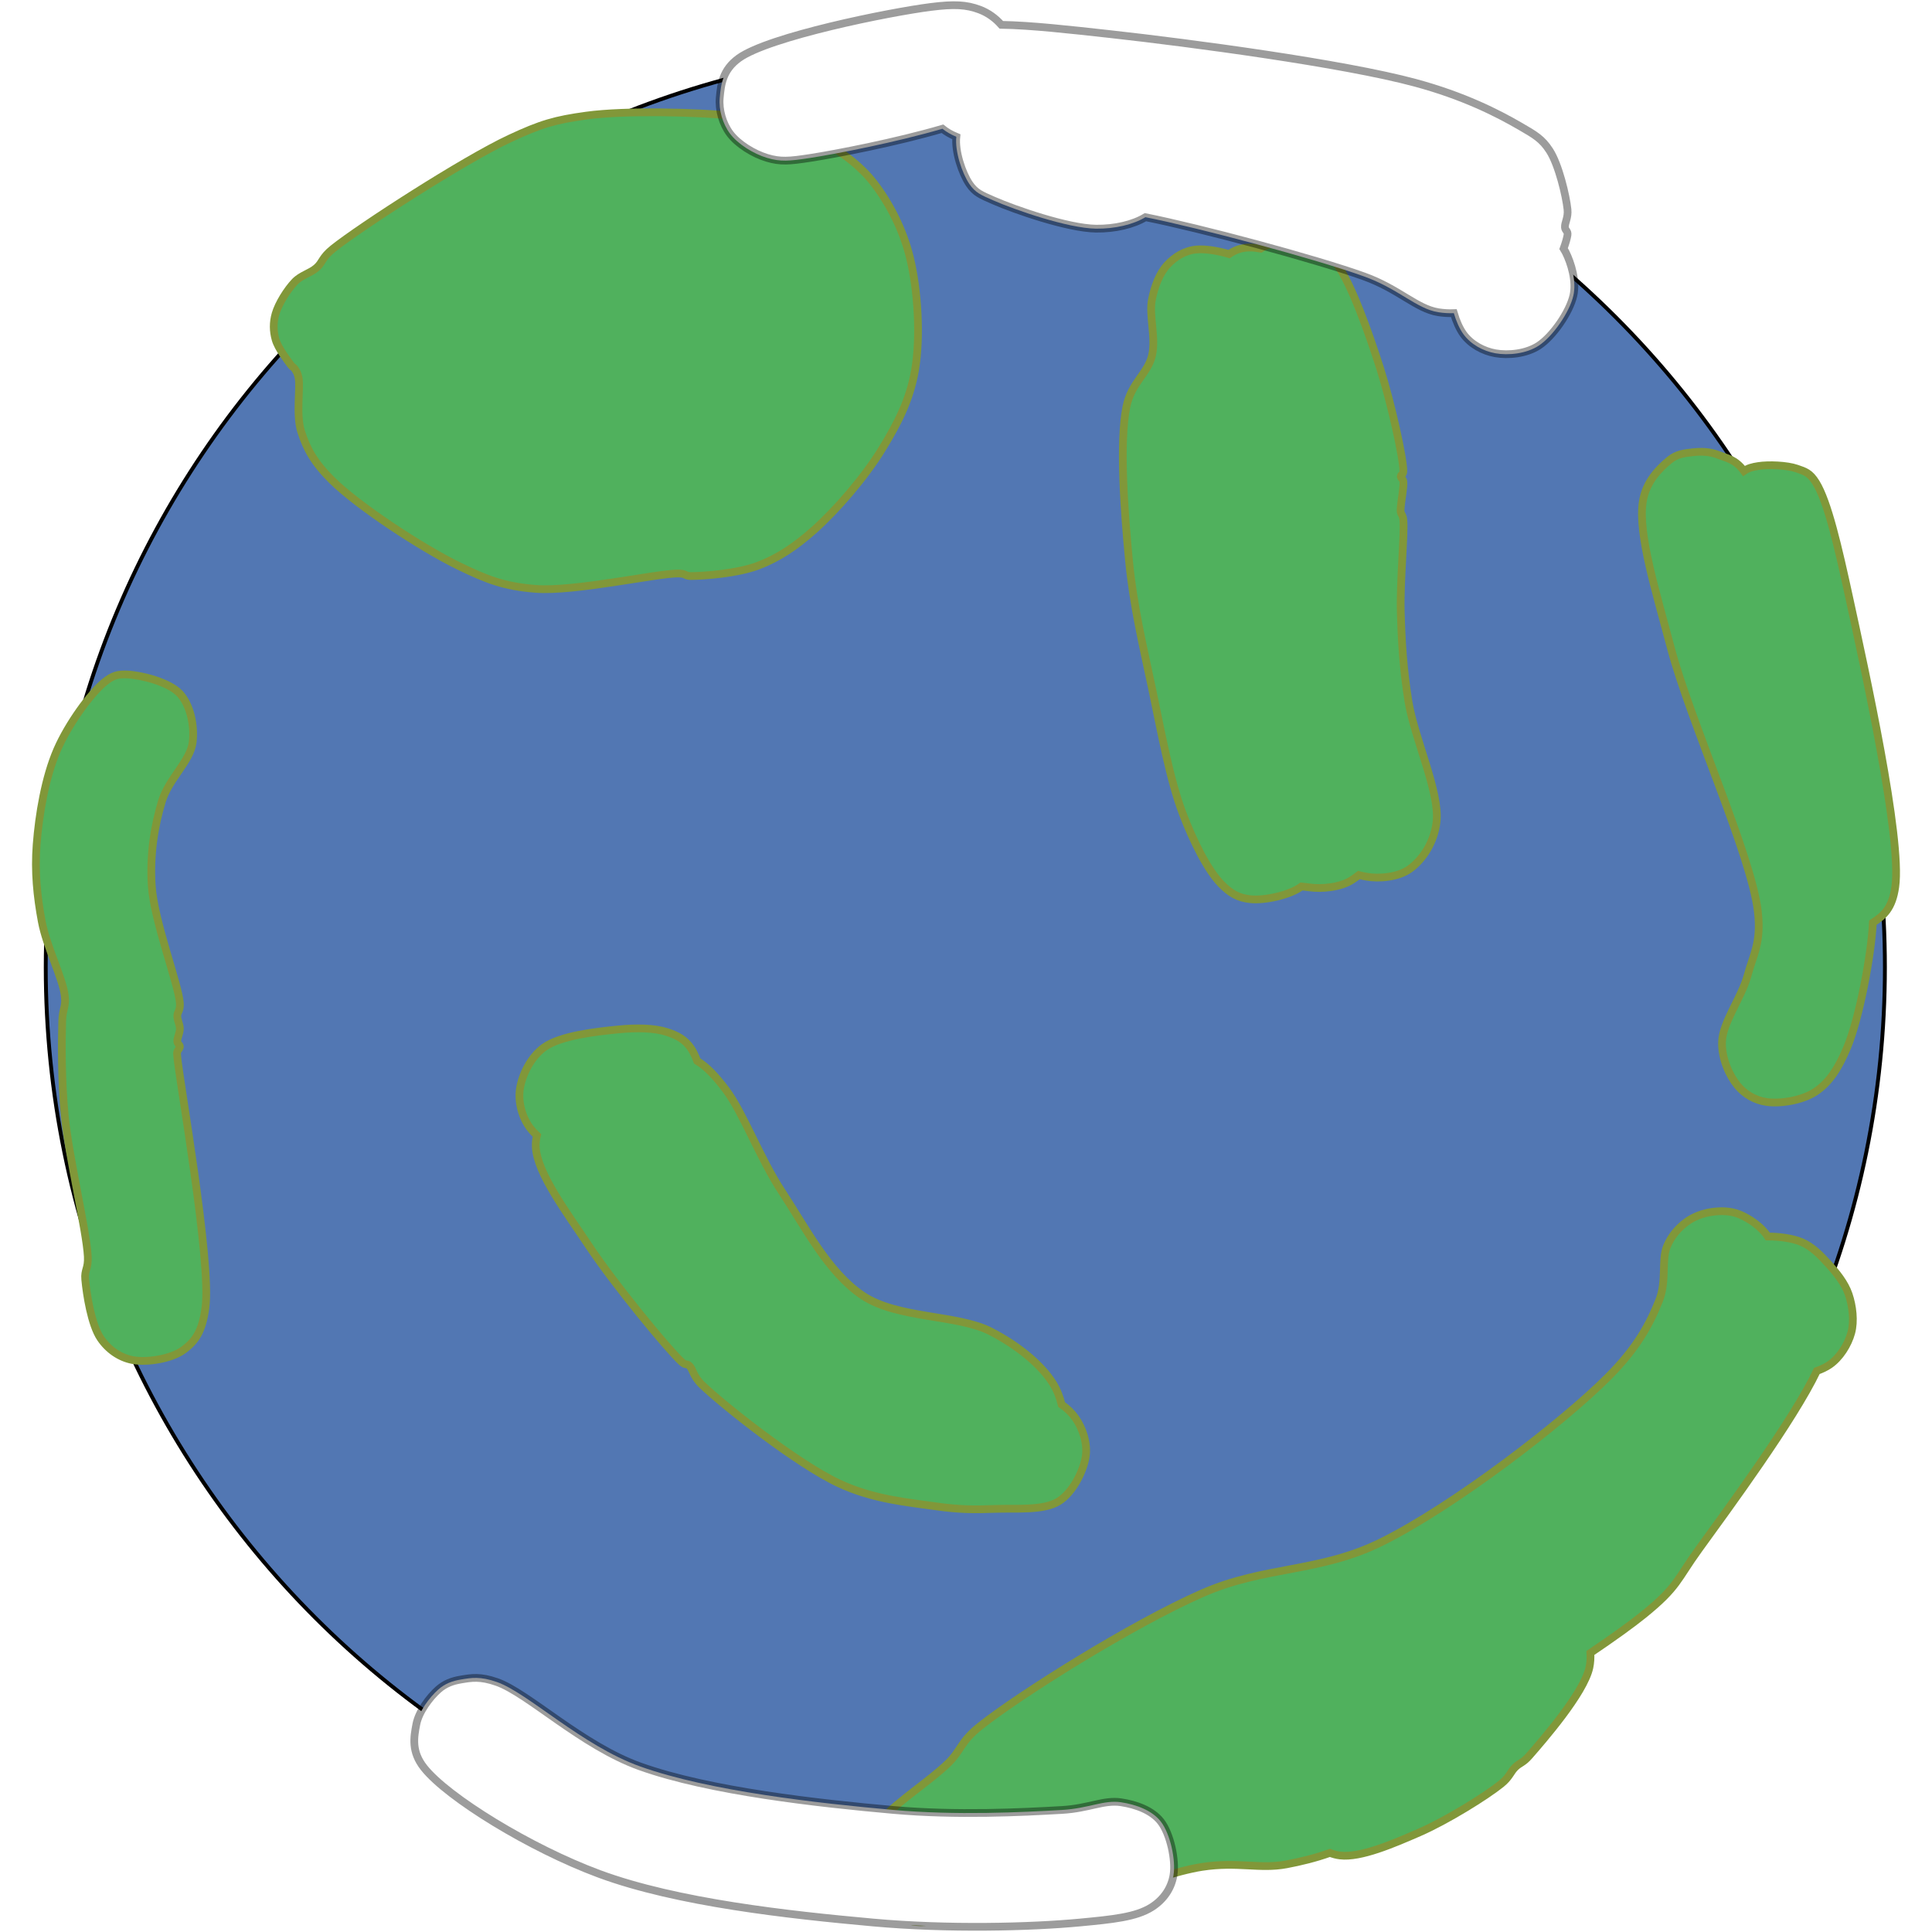
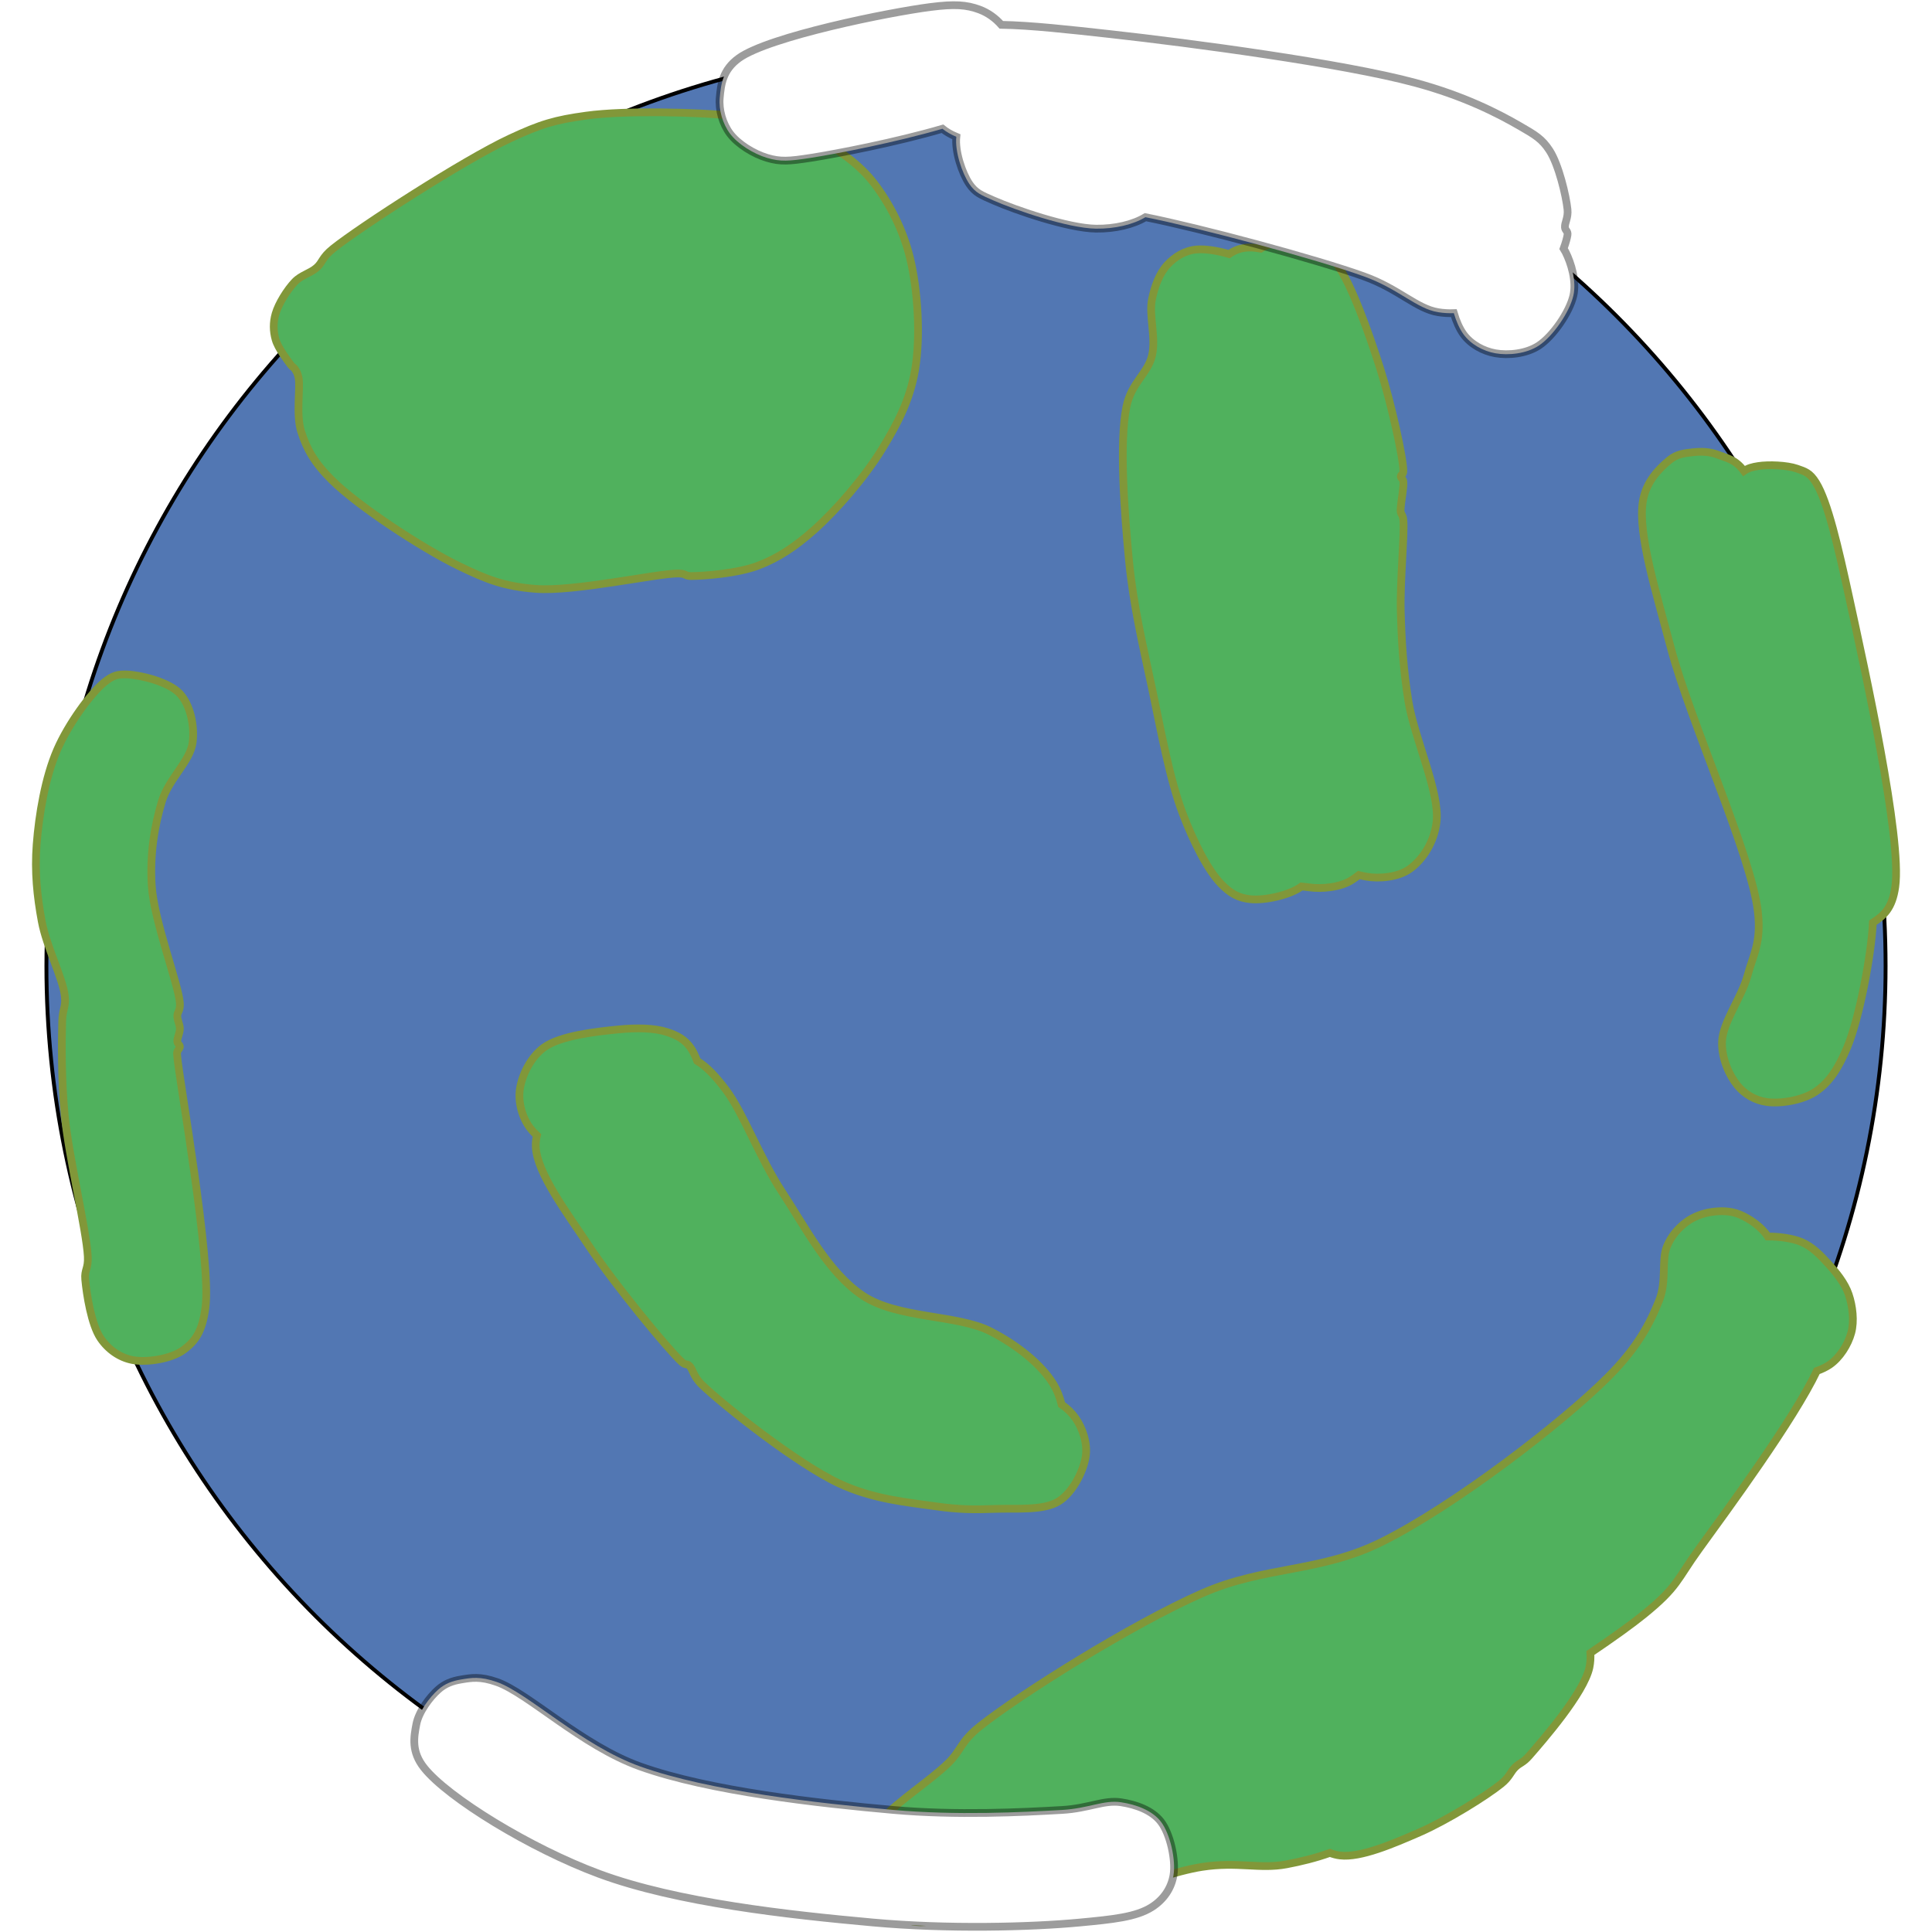
<svg xmlns="http://www.w3.org/2000/svg" viewBox="0 0 500 500">
-   <ellipse style="stroke: rgb(0, 0, 0); fill: rgb(82, 119, 179);" cx="249.825" cy="250.333" rx="237.988" ry="237.988" />
+   <ellipse style="stroke: rgb(0, 0, 0); fill: rgb(82, 119, 179);" cx="250" cy="250" rx="237.988" ry="237.988" />
  <path stroke-width="0" d="M 309.716 64.565 C 311.873 64.386 315.111 64.862 318.08 65.755 C 320.106 64.357 322.25 63.834 324.85 64.14 C 325.282 64.193 325.751 64.26 326.248 64.348 C 327.962 63.205 329.786 62.921 331.737 62.7 C 334 62.444 336.713 62.496 339.019 63.362 C 341.474 64.285 343.663 65.207 345.97 68.327 C 349.748 73.44 354.336 86.389 357.224 95.47 C 360.021 104.265 363.248 118.77 363.182 121.948 C 363.161 122.94 362.519 122.831 362.519 123.273 C 362.519 123.715 363.082 123.883 363.182 124.597 C 363.364 125.897 362.595 129.906 362.519 131.216 C 362.48 131.903 362.436 132.05 362.519 132.541 C 362.62 133.131 363.045 133.223 363.182 134.527 C 363.545 137.977 362.294 150.487 362.519 158.359 C 362.743 166.153 363.153 173.146 364.506 181.528 C 366.041 191.048 372.639 205.005 371.786 212.643 C 371.173 218.144 368.07 222.558 364.837 224.889 C 361.862 227.033 356.92 227.47 353.583 226.875 C 352.93 226.758 352.294 226.629 351.674 226.465 C 351.128 226.884 350.568 227.274 350.006 227.656 C 347.009 229.683 342.024 230.112 338.752 229.641 C 338.075 229.542 337.44 229.492 336.834 229.422 C 333.762 231.7 327.28 233.082 323.62 232.712 C 320.57 232.406 318.456 231.279 316.006 228.742 C 312.52 225.13 308.88 217.903 306.076 210.536 C 302.686 201.622 300.447 189.006 298.134 178.098 C 295.81 167.16 293.301 156.687 292.175 144.998 C 290.972 132.506 289.645 114.522 291.513 105.279 C 292.772 99.052 297.034 96.69 298.134 92.038 C 299.225 87.418 297.294 81.595 298.134 77.474 C 298.848 73.962 300.088 70.704 302.104 68.537 C 304.019 66.48 306.609 64.823 309.716 64.565 Z M 32.981 174.562 C 36.484 174.715 43.749 176.484 46.553 179.526 C 49.237 182.444 50.398 187.746 49.863 192.105 C 49.263 196.974 43.687 201.533 41.919 207.331 C 39.964 213.732 38.763 221.181 39.27 229.176 C 39.855 238.383 46.226 254.768 46.553 259.628 C 46.685 261.623 45.89 261.836 45.89 262.939 C 45.89 264.041 46.553 265.143 46.553 266.248 C 46.553 267.351 45.804 268.741 45.89 269.559 C 45.952 270.146 46.553 270.441 46.553 270.883 C 46.553 271.323 45.997 271.755 45.89 272.206 C 45.787 272.638 45.801 272.376 45.89 273.53 C 46.312 279.022 54.769 326.382 53.172 338.406 C 52.355 344.571 50.586 347.057 47.545 349.328 C 44.388 351.689 38.027 352.683 34.304 351.978 C 31.002 351.351 28.036 349.299 26.03 346.349 C 23.625 342.817 22.401 334.917 22.057 331.125 C 21.825 328.546 22.884 328.417 22.721 325.166 C 22.381 318.441 17.815 299.529 16.761 288.756 C 15.868 279.61 15.949 269.636 16.1 264.262 C 16.19 261.072 17.126 260.594 16.761 257.642 C 16.194 253.048 12.017 244.967 10.804 238.444 C 9.595 231.948 8.942 225.599 9.481 218.584 C 10.069 210.894 11.679 201.258 14.776 194.092 C 17.684 187.363 23.462 179.439 27.022 176.547 C 29.204 174.777 30.471 174.453 32.981 174.562 Z M 438.048 117.05 C 440.166 116.816 442.462 116.836 444.667 117.711 C 446.896 118.596 449.089 118.848 451.337 121.892 C 452.47 121.112 453.511 120.851 455.081 120.608 C 457.662 120.209 462.416 120.365 465.01 121.271 C 467.153 122.017 468.373 122.327 469.975 124.911 C 473.036 129.845 475.749 141.678 478.582 154.7 C 482.629 173.317 492.261 216.904 490.497 229.507 C 489.714 235.105 487.509 236.959 484.705 238.785 C 484.283 247.172 481.241 263.382 478.099 270.964 C 475.832 276.429 473.403 280.188 469.824 282.548 C 466.387 284.815 460.775 285.689 457.245 285.196 C 454.219 284.773 451.528 283.208 449.632 280.894 C 447.485 278.272 445.533 273.879 445.661 269.64 C 445.811 264.594 450.73 258.162 452.28 252.429 C 453.772 246.908 455.864 243.97 454.928 235.879 C 453.252 221.397 437.458 186.723 432.421 167.692 C 428.498 152.872 423.917 138.316 425.138 129.959 C 425.927 124.55 429.581 121.1 432.09 119.035 C 433.968 117.489 435.977 117.279 438.048 117.05 Z M 151.745 29.92 C 161.992 28.507 180.775 29.073 189.479 29.92 C 195.022 30.458 197.392 31.386 201.396 32.567 C 205.553 33.793 209.967 34.863 213.974 37.2 C 218.27 39.709 222.765 42.966 226.221 47.461 C 230.098 52.508 233.664 59.245 235.489 66.66 C 237.555 75.064 238.288 87.178 236.813 95.788 C 235.488 103.515 232.287 109.676 228.207 116.31 C 223.783 123.505 216.5 131.981 210.664 137.163 C 205.801 141.479 201.385 144.444 196.1 146.431 C 190.795 148.423 182.248 149.058 178.887 149.078 C 177.145 149.09 177.685 148.435 175.578 148.416 C 170.071 148.366 148.637 153.206 138.506 152.389 C 130.494 151.742 126.058 150.038 118.645 146.431 C 109.05 141.758 92.62 130.934 85.878 124.252 C 81.318 119.736 79.355 116.155 77.933 111.677 C 76.551 107.314 77.78 100.344 77.271 97.775 C 77.014 96.475 76.659 96.032 76.279 95.456 C 75.978 95.002 75.73 95.058 75.285 94.464 C 74.406 93.287 71.954 90.123 71.314 87.843 C 70.71 85.7 70.656 83.507 71.314 81.224 C 72.079 78.57 74.347 74.981 76.279 72.948 C 77.947 71.193 80.247 70.75 81.906 69.308 C 83.551 67.878 83.229 66.731 86.209 64.343 C 93.12 58.803 119.946 41.456 131.886 35.877 C 140.039 32.067 143.682 31.03 151.745 29.92 Z M 187.838 282.001 C 192.355 287.962 196.68 299.802 202.402 308.48 C 208.399 317.578 214.293 329.279 223.254 335.292 C 232.259 341.333 247.771 340.152 256.355 344.56 C 263.421 348.19 269.537 353.195 272.573 358.131 C 273.583 359.771 274.297 361.641 274.757 363.521 C 276.211 364.489 277.384 365.655 278.339 367.003 C 280.179 369.603 281.502 373.553 280.987 376.933 C 280.41 380.706 277.671 386.214 274.035 388.519 C 270.079 391.024 262.872 390.296 257.485 390.504 C 252.289 390.705 248.102 390.683 242.259 389.843 C 235.044 388.803 226.022 388.068 217.103 383.884 C 206.108 378.728 187.042 363.567 181.686 358.399 C 179.271 356.065 179.408 354.392 178.376 353.432 C 177.683 352.787 177.511 353.463 176.39 352.439 C 172.899 349.247 159.032 332.386 152.558 322.65 C 146.732 313.887 138.994 303.666 138.657 296.832 C 138.608 295.824 138.719 294.828 138.952 293.859 C 138.281 293.238 137.686 292.583 137.175 291.908 C 135.166 289.248 134.061 285.31 134.529 281.978 C 135.036 278.363 137.242 273.626 140.818 271.055 C 145.098 267.978 154.368 266.982 160.015 266.42 C 164.733 265.955 169.297 266.02 172.593 267.084 C 175.289 267.954 177.326 269.041 178.882 271.386 C 179.427 272.209 179.955 273.313 180.422 274.558 C 183.008 276.157 185.198 278.519 187.838 282.001 Z M 439.662 400.929 C 433.921 408.853 434.316 410.598 425.429 417.81 C 422.235 420.4 417.421 423.847 411.592 427.785 C 411.67 429.036 411.601 430.302 411.338 431.537 C 409.921 438.202 399.144 450.512 395.782 454.375 C 394.126 456.278 393.313 456.197 392.141 457.356 C 390.88 458.599 390.677 459.906 388.5 461.658 C 384.573 464.817 374.47 471.117 367.316 474.235 C 360.558 477.18 352.096 480.834 346.793 480.194 C 345.886 480.084 345.014 479.851 344.182 479.526 C 340.6 480.82 336.563 481.809 332.897 482.495 C 326.042 483.778 320.226 481.735 311.05 483.156 C 298.07 485.166 270.683 497.237 260.739 496.397 C 256.127 496.007 253.562 493.822 251.598 491.505 C 248.912 493.524 245.877 495.555 243.718 496.368 C 240.603 497.544 237.974 497.796 235.114 497.03 C 231.905 496.172 227.451 493.725 225.514 490.741 C 223.536 487.695 222.898 482.298 223.528 478.825 C 224.103 475.65 225.84 473.58 228.492 470.551 C 232.185 466.332 240.96 460.645 245.373 456.317 C 248.909 452.851 248.482 450.831 253.647 446.719 C 263.711 438.708 292.879 420.338 311.242 412.295 C 327.329 405.248 341.612 406.993 357.582 399.056 C 376.386 389.709 404.345 368.208 416.169 356.356 C 423.75 348.758 426.982 342.623 429.408 336.497 C 431.371 331.54 429.948 326.11 431.395 322.595 C 432.55 319.785 434.369 317.802 436.36 316.305 C 438.261 314.876 440.675 313.992 442.979 313.658 C 445.308 313.319 447.917 313.329 450.261 314.32 C 452.72 315.358 455.791 317.397 457.511 320.009 C 460.273 319.994 463.805 320.424 466.196 321.426 C 468.982 322.596 471.126 324.831 473.148 327.053 C 475.224 329.337 477.446 332.048 478.442 334.998 C 479.458 337.995 479.93 341.897 479.105 344.927 C 478.28 347.966 476.162 351.379 473.478 353.203 C 472.566 353.823 471.432 354.366 470.2 354.8 C 464.128 367.539 447.155 390.586 439.662 400.929 Z" style="stroke: rgb(129, 151, 57); stroke-width: 2px; fill: rgb(80, 177, 93);" stroke="rgb(255,0,0)" />
  <path stroke-width="0" d="M 287.501 8.851 C 308.18 11.145 347.663 16.397 366.279 21.429 C 378.764 24.803 387.484 29.241 393.422 32.683 C 397.26 34.908 399.067 35.927 401.034 38.972 C 403.415 42.658 405.305 50.707 405.669 54.199 C 405.891 56.338 404.923 57.654 405.006 58.832 C 405.067 59.686 405.824 59.783 405.669 60.818 C 405.555 61.561 405.206 62.86 404.662 64.331 C 404.852 64.631 405.028 64.947 405.196 65.277 C 406.596 68.075 408.057 72.763 407.181 76.531 C 406.185 80.812 401.903 87.026 398.244 89.441 C 395.02 91.568 390.327 92.023 386.99 91.427 C 383.87 90.87 380.637 89.134 378.715 86.461 C 377.737 85.101 376.867 83.15 376.249 81.042 C 374.928 81.096 373.562 81.018 372.189 80.796 C 366.577 79.888 361.993 74.765 352.99 71.527 C 340.22 66.937 310.617 59.035 296.439 56.206 C 293.276 58.118 288.508 59.25 283.626 59.176 C 276.342 59.065 262.641 54.302 257.145 51.894 C 253.854 50.453 252.414 49.897 250.856 47.591 C 248.992 44.83 247.085 39.174 247.497 35.396 C 246.045 34.793 244.879 34.107 243.902 33.32 C 231.898 36.832 216.419 39.828 209.768 40.859 C 204.202 41.721 201.977 41.895 198.514 40.859 C 195.023 39.815 190.949 37.295 188.916 34.57 C 187.019 32.028 185.976 28.444 186.267 25.301 C 186.579 21.941 186.957 18.106 191.232 15.041 C 199.042 9.443 230.186 3.156 240.881 1.801 C 246.976 1.029 250.088 1.212 253.461 2.463 C 255.702 3.295 257.638 4.718 259.139 6.425 C 266.737 6.542 276.82 7.666 287.501 8.851 Z M 119.335 434.649 C 121.995 434.207 124.247 433.782 128.603 435.311 C 136.644 438.134 150.58 451.761 165.674 457.157 C 183.641 463.579 211.869 466.692 231.213 468.412 C 247.564 469.865 264.473 469.017 274.905 468.412 C 281.769 468.011 285.702 465.748 290.13 466.426 C 294.061 467.025 298.122 468.503 300.391 471.39 C 302.875 474.55 304.347 481.436 303.701 485.292 C 303.142 488.635 301.22 491.564 298.073 493.567 C 294.013 496.152 287.948 496.74 279.539 497.538 C 266.791 498.748 245.258 499.293 225.916 497.538 C 204.163 495.566 175.229 492.417 155.083 484.961 C 137.253 478.361 115.839 465.201 109.736 457.487 C 106.435 453.313 107.092 449.641 107.751 446.233 C 108.387 442.933 111.21 439.229 113.377 437.296 C 115.165 435.703 117.026 435.033 119.335 434.649 Z" style="stroke-width: 2px; fill: rgb(255, 255, 255); stroke: rgba(0, 0, 0, 0.39);" />
</svg>
